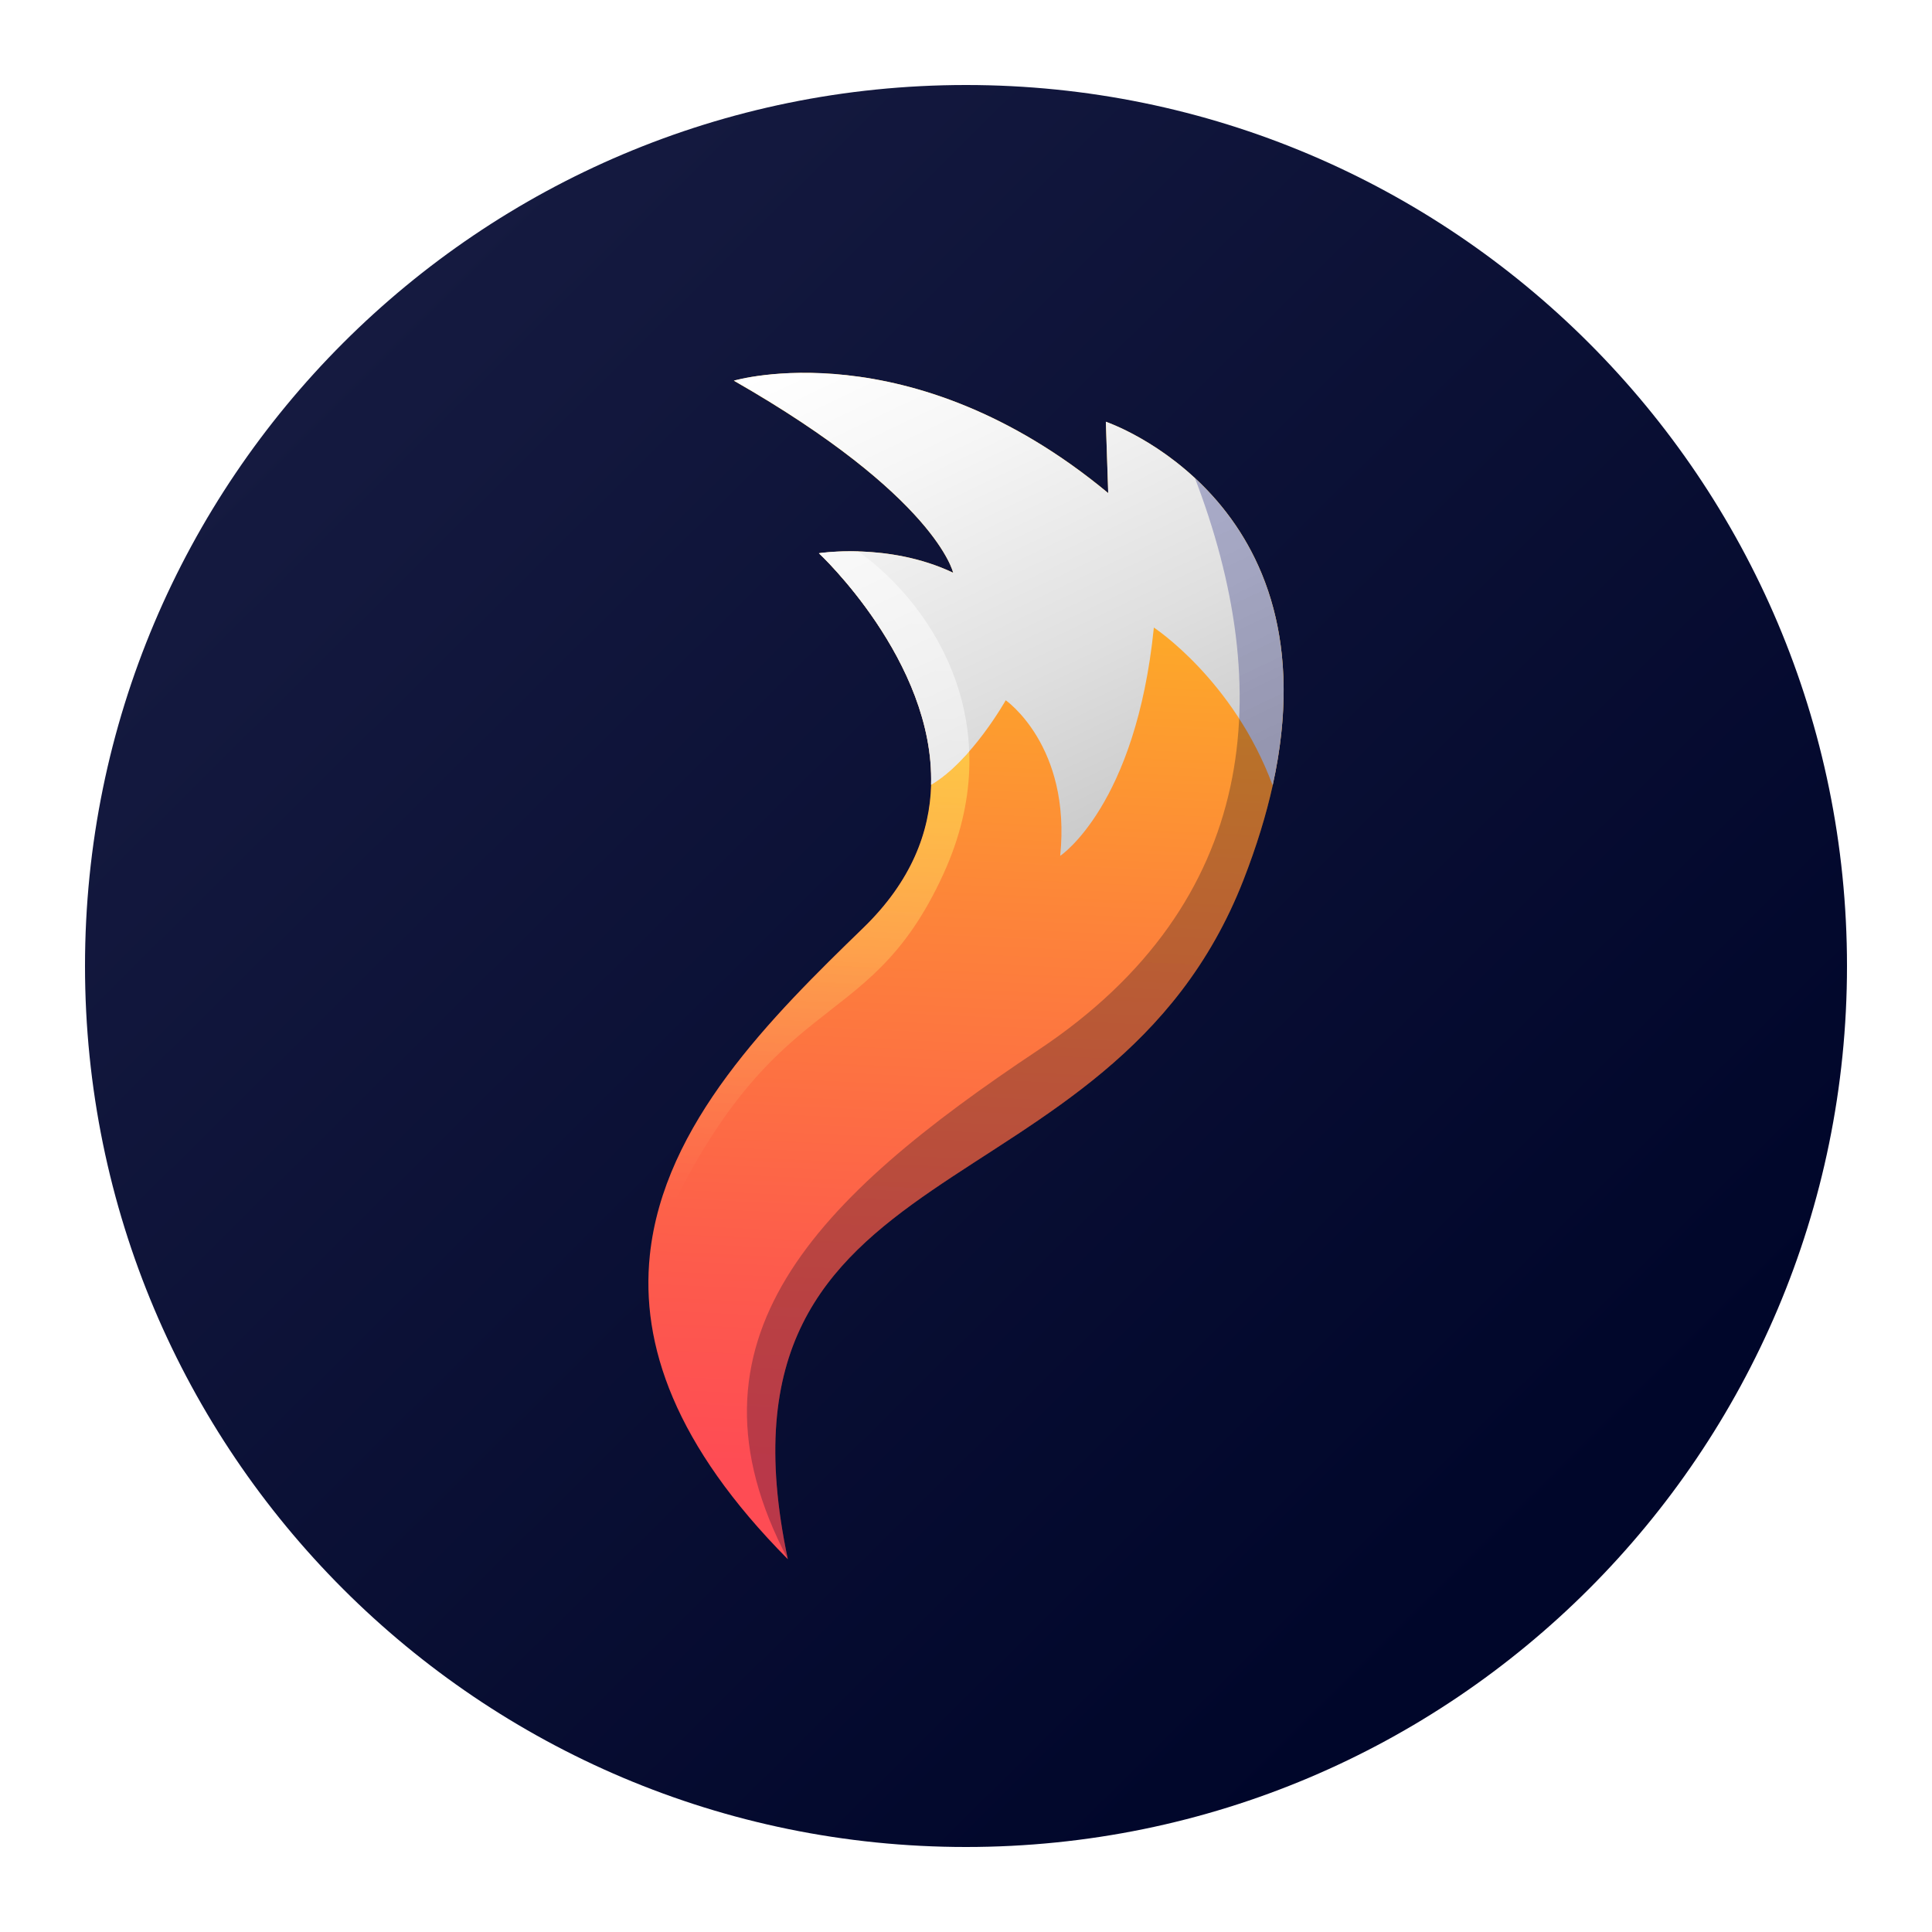
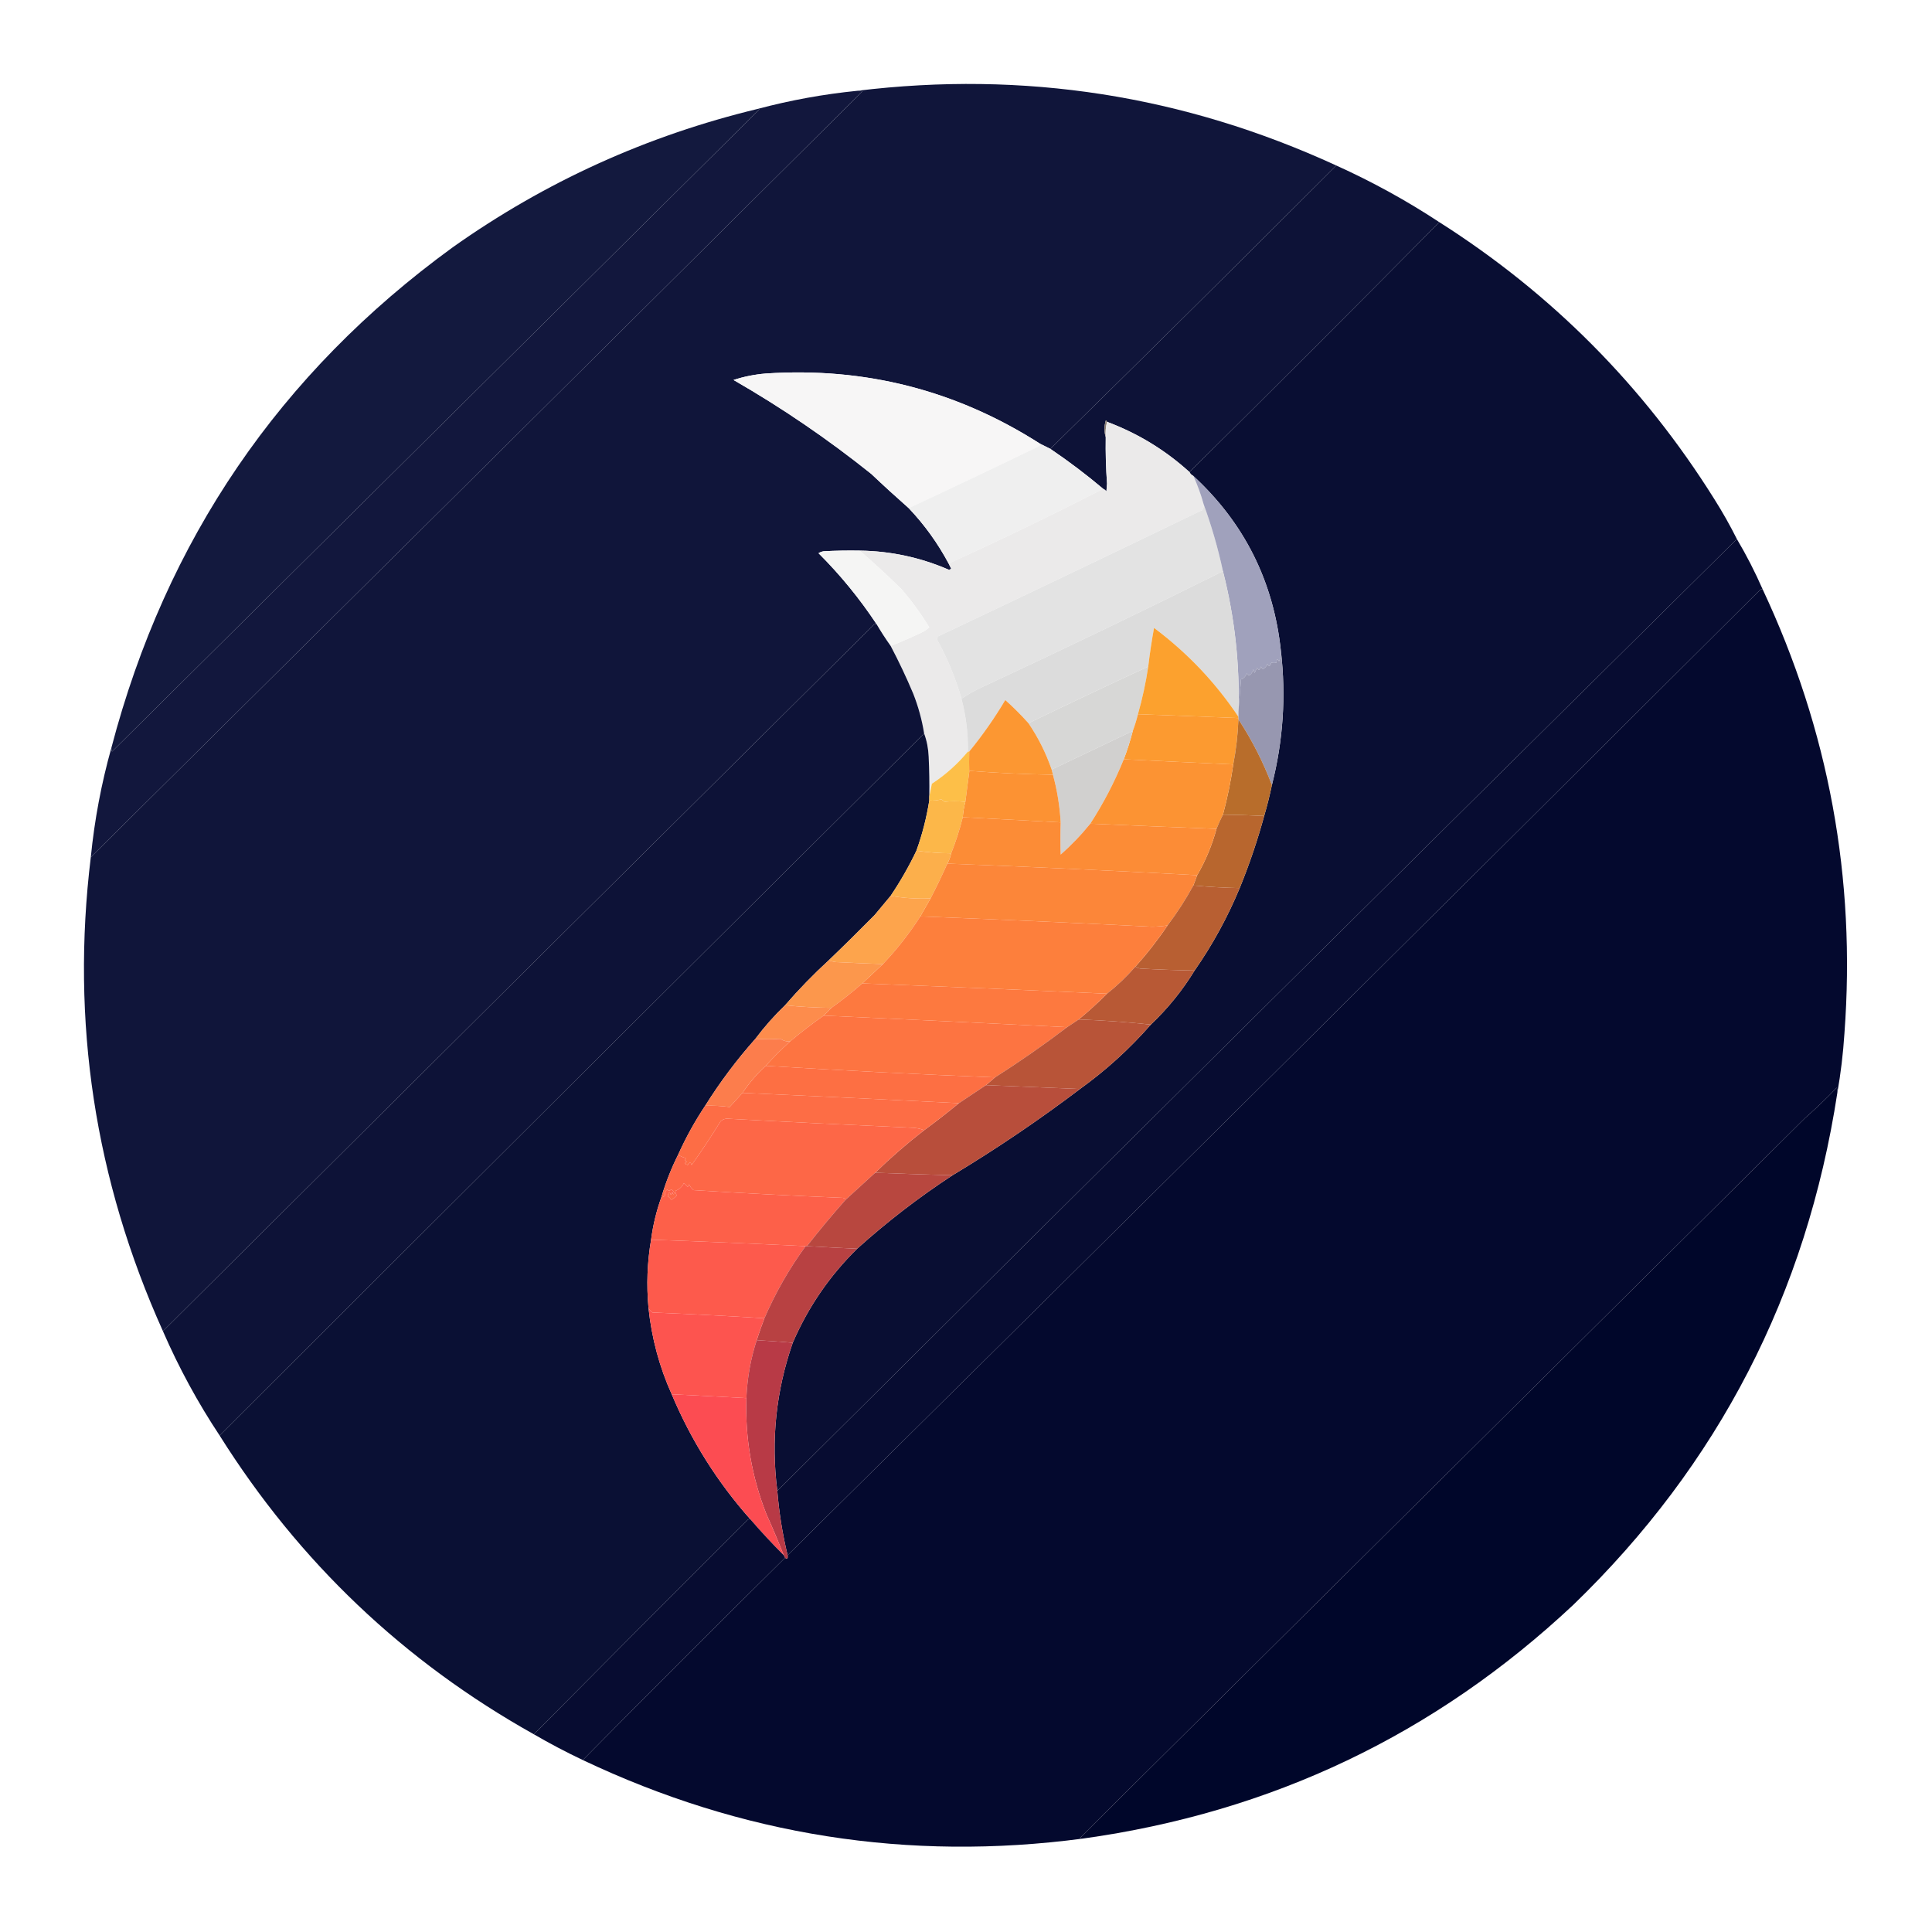
- <svg xmlns="http://www.w3.org/2000/svg" viewBox="0 0 500 500">
-   <defs>
-     <style>
-       .cls-1 {
-         fill: url(#linear-gradient);
-       }
- 
-       .cls-2 {
-         fill: #191d8a;
-         mix-blend-mode: multiply;
-         opacity: .3;
-       }
- 
-       .cls-3 {
-         fill: url(#Degradado_sin_nombre_20);
-         mix-blend-mode: overlay;
-         opacity: .5;
-       }
- 
-       .cls-4 {
-         fill: url(#Degradado_sin_nombre_21);
-       }
- 
-       .cls-5 {
-         fill: url(#Degradado_sin_nombre_14);
-       }
- 
-       .cls-6 {
-         isolation: isolate;
-       }
-     </style>
-     <linearGradient id="linear-gradient" x1="88.94" y1="87.75" x2="398.8" y2="399.9" gradientUnits="userSpaceOnUse">
-       <stop offset="0" stop-color="#151a40" />
-       <stop offset="1" stop-color="#00062a" />
-     </linearGradient>
-     <linearGradient id="Degradado_sin_nombre_21" data-name="Degradado sin nombre 21" x1="748.44" y1="-346.91" x2="508.47" y2="-262.39" gradientTransform="translate(296.25 951.43) rotate(-67.93)" gradientUnits="userSpaceOnUse">
-       <stop offset="0" stop-color="#fdb922" />
-       <stop offset=".42" stop-color="#fd8539" />
-       <stop offset=".8" stop-color="#fd5b4c" />
-       <stop offset="1" stop-color="#fe4c54" />
-     </linearGradient>
-     <linearGradient id="Degradado_sin_nombre_14" data-name="Degradado sin nombre 14" x1="787.54" y1="-384.04" x2="690.95" y2="-278.39" gradientTransform="translate(296.25 951.43) rotate(-67.93)" gradientUnits="userSpaceOnUse">
-       <stop offset="0" stop-color="#fff" />
-       <stop offset=".27" stop-color="#f6f6f6" />
-       <stop offset=".71" stop-color="#dfdfdf" />
-       <stop offset="1" stop-color="#ccc" />
-     </linearGradient>
-     <linearGradient id="Degradado_sin_nombre_20" data-name="Degradado sin nombre 20" x1="702.93" y1="-373.46" x2="558.76" y2="-322.69" gradientTransform="translate(296.25 951.43) rotate(-67.93)" gradientUnits="userSpaceOnUse">
-       <stop offset="0" stop-color="#fff" />
-       <stop offset=".08" stop-color="#fff" stop-opacity=".96" />
-       <stop offset=".23" stop-color="#fff" stop-opacity=".86" />
-       <stop offset=".41" stop-color="#fff" stop-opacity=".7" />
-       <stop offset=".62" stop-color="#fff" stop-opacity=".47" />
-       <stop offset=".86" stop-color="#fff" stop-opacity=".19" />
-       <stop offset="1" stop-color="#fff" stop-opacity="0" />
-     </linearGradient>
-   </defs>
-   <g class="cls-6">
-     <g id="Layer_1" data-name="Layer 1">
-       <circle class="cls-1" cx="250" cy="250" r="228" />
-       <g>
-         <path class="cls-4" d="M309.23,123.71c14.67,13.56,29.3,38.1,20.14,79.55-1.68,7.6-4.16,15.75-7.58,24.52-34.66,88.71-140.96,66.81-117.9,175.74-29.24-29.49-38.13-55.55-35.71-78.7,3.56-33.96,31.47-61.65,55.25-84.71,12.46-12.08,17.21-24.83,17.54-36.98,.91-32.09-29.03-59.94-29.03-59.94,0,0,4.1-.65,10.2-.48,6.7,.19,15.81,1.37,24.55,5.52,0,0-4.36-19.74-56.76-49.7,0,0,45.57-13.5,96.89,29.09l-.62-18.46s11.53,3.89,23.03,14.56Z" />
-         <path class="cls-5" d="M329.36,203.26c-10.12-27.34-30.74-40.85-30.74-40.85-4.66,46.15-24.24,59.08-24.24,59.08,2.87-28.5-14.1-40.26-14.1-40.26,0,0-8.84,15.73-19.33,21.88,.91-32.09-29.03-59.94-29.03-59.94,0,0,18.05-2.87,34.75,5.05,0,0-4.36-19.74-56.75-49.71,0,0,45.57-13.5,96.88,29.1l-.61-18.47s59.53,20.11,43.17,94.12Z" />
-         <path class="cls-2" d="M309.23,123.71c14.67,13.56,29.3,38.1,20.14,79.55-1.68,7.6-4.16,15.75-7.58,24.52-34.66,88.71-140.96,66.81-117.9,175.74-29.92-56.68,7.33-93.49,64.87-131.81,57.54-38.32,61.32-93.63,40.48-148Z" />
-         <path class="cls-3" d="M222.13,142.7c20.31,14.63,39.21,45.83,22.06,83.41-20.28,44.44-44.92,26.69-76.01,98.72h-.01c3.56-33.97,31.47-61.66,55.25-84.72,12.46-12.08,17.21-24.83,17.54-36.98,.91-32.09-29.03-59.94-29.03-59.94,0,0,4.1-.65,10.2-.48Z" />
-       </g>
-     </g>
+ <svg xmlns="http://www.w3.org/2000/svg" version="1.1" width="1500px" height="1500px" style="shape-rendering:geometricPrecision; text-rendering:geometricPrecision; image-rendering:optimizeQuality; fill-rule:evenodd; clip-rule:evenodd">
+   <g>
+     <path style="opacity:1" fill="#10153a" d="M 1037.5,128.5 C 963.833,202.167 889.833,275.501 815.5,348.5C 812.86,347.18 810.193,345.847 807.5,344.5C 742.606,303.026 671.606,284.859 594.5,290C 585.953,290.702 577.62,292.368 569.5,295C 607.074,316.614 642.741,340.947 676.5,368C 686.037,377.04 695.704,385.873 705.5,394.5C 717.77,407.437 728.104,421.77 736.5,437.5C 737.153,438.807 737.82,440.14 738.5,441.5C 738,441.833 737.5,442.167 737,442.5C 714.842,432.835 691.676,427.835 667.5,427.5C 658.161,427.334 648.827,427.5 639.5,428C 638.062,428.219 636.729,428.719 635.5,429.5C 652.414,446.4 667.414,464.733 680.5,484.5C 679.761,484.369 679.094,484.536 678.5,485C 494.272,667.728 310.272,850.561 126.5,1033.5C 73.58,915.986 54.914,793.32 70.5,665.5C 270.299,467.535 469.965,269.368 669.5,71C 668.207,70.51 666.873,70.343 665.5,70.5C 794.999,54.714 918.999,74.047 1037.5,128.5 Z" />
+   </g>
+   <g>
+     <path style="opacity:1" fill="#12173d" d="M 665.5,70.5 C 666.873,70.343 668.207,70.51 669.5,71C 469.965,269.368 270.299,467.535 70.5,665.5C 73.373,636.583 78.706,608.249 86.5,580.5C 86.35,581.552 86.517,582.552 87,583.5C 254.5,417.333 422,251.167 589.5,85C 589.272,84.601 588.938,84.435 588.5,84.5C 613.674,77.801 639.341,73.134 665.5,70.5 Z" />
+   </g>
+   <g>
+     <path style="opacity:1" fill="#13193e" d="M 588.5,84.5 C 588.938,84.435 589.272,84.601 589.5,85C 422,251.167 254.5,417.333 87,583.5C 86.517,582.552 86.35,581.552 86.5,580.5C 128.853,419.189 217.186,289.689 351.5,192C 423.409,141.054 502.409,105.221 588.5,84.5 Z" />
+   </g>
+   <g>
+     <path style="opacity:1" fill="#0d1237" d="M 1037.5,128.5 C 1065.46,141.139 1092.13,155.806 1117.5,172.5C 1053.14,237.527 988.473,302.194 923.5,366.5C 904.729,349.441 883.396,336.441 859.5,327.5C 859.44,326.957 859.107,326.624 858.5,326.5C 857.189,330.984 857.189,335.317 858.5,339.5C 858.301,351.516 858.634,363.516 859.5,375.5C 859.333,377.5 859.167,379.5 859,381.5C 858.292,380.619 857.458,379.953 856.5,379.5C 843.371,368.438 829.705,358.104 815.5,348.5C 889.833,275.501 963.833,202.167 1037.5,128.5 Z" />
+   </g>
+   <g>
+     <path style="opacity:1" fill="#090e33" d="M 1117.5,172.5 C 1204.86,228.027 1276.03,299.693 1331,387.5C 1337.36,397.564 1343.2,407.897 1348.5,418.5C 1099.86,664.472 851.528,910.806 603.5,1157.5C 598.497,1118.2 602.497,1079.86 615.5,1042.5C 627.386,1014.94 644.053,990.604 665.5,969.5C 688.762,948.552 713.429,929.552 739.5,912.5C 773.719,891.896 806.719,869.563 838.5,845.5C 858.726,830.942 877.059,814.275 893.5,795.5C 906.722,782.953 918.055,768.953 927.5,753.5C 941.399,733.549 953.066,712.215 962.5,689.5C 969.964,671.234 976.297,652.567 981.5,633.5C 983.814,625.577 985.814,617.577 987.5,609.5C 996.222,575.235 998.555,540.569 994.5,505.5C 988.805,451.444 966.139,406.11 926.5,369.5C 925.167,368.833 924.167,367.833 923.5,366.5C 988.473,302.194 1053.14,237.527 1117.5,172.5 Z" />
+   </g>
+   <g>
+     <path style="opacity:1" fill="#f7f6f6" d="M 807.5,344.5 C 807.631,345.376 807.298,346.043 806.5,346.5C 772.933,362.784 739.266,378.784 705.5,394.5C 695.704,385.873 686.037,377.04 676.5,368C 642.741,340.947 607.074,316.614 569.5,295C 577.62,292.368 585.953,290.702 594.5,290C 671.606,284.859 742.606,303.026 807.5,344.5 Z" />
+   </g>
+   <g>
+     <path style="opacity:1" fill="#8b7e72" d="M 859.5,327.5 C 858.517,331.298 858.183,335.298 858.5,339.5C 857.189,335.317 857.189,330.984 858.5,326.5C 859.107,326.624 859.44,326.957 859.5,327.5 Z" />
+   </g>
+   <g>
+     <path style="opacity:1" fill="#efefef" d="M 807.5,344.5 C 810.193,345.847 812.86,347.18 815.5,348.5C 829.705,358.104 843.371,368.438 856.5,379.5C 817.045,399.774 777.045,419.107 736.5,437.5C 728.104,421.77 717.77,407.437 705.5,394.5C 739.266,378.784 772.933,362.784 806.5,346.5C 807.298,346.043 807.631,345.376 807.5,344.5 Z" />
+   </g>
+   <g>
+     <path style="opacity:1" fill="#ebeaea" d="M 859.5,327.5 C 883.396,336.441 904.729,349.441 923.5,366.5C 924.167,367.833 925.167,368.833 926.5,369.5C 929.747,376.57 932.414,383.904 934.5,391.5C 934.714,393.144 934.38,394.644 933.5,396C 865.288,428.939 796.955,461.606 728.5,494C 727.483,495.049 727.316,496.216 728,497.5C 735.862,511.879 742.029,526.879 746.5,542.5C 750.022,555.897 751.689,569.564 751.5,583.5C 743.455,593.208 734.121,601.542 723.5,608.5C 722.833,611.977 722.166,615.311 721.5,618.5C 721.666,608.161 721.5,597.828 721,587.5C 720.75,581.192 719.583,575.192 717.5,569.5C 715.796,558.884 712.963,548.551 709,538.5C 703.685,525.872 697.852,513.539 691.5,501.5C 698.918,498.627 706.251,495.46 713.5,492C 716.533,490.822 719.199,489.156 721.5,487C 715.121,476.617 707.955,466.784 700,457.5C 689.461,447.153 678.628,437.153 667.5,427.5C 691.676,427.835 714.842,432.835 737,442.5C 737.5,442.167 738,441.833 738.5,441.5C 737.82,440.14 737.153,438.807 736.5,437.5C 777.045,419.107 817.045,399.774 856.5,379.5C 857.458,379.953 858.292,380.619 859,381.5C 859.167,379.5 859.333,377.5 859.5,375.5C 858.634,363.516 858.301,351.516 858.5,339.5C 858.183,335.298 858.517,331.298 859.5,327.5 Z" />
+   </g>
+   <g>
+     <path style="opacity:1" fill="#e3e3e3" d="M 934.5,391.5 C 940.682,408.393 945.682,425.726 949.5,443.5C 887.988,474.088 825.988,503.921 763.5,533C 757.448,535.687 751.781,538.854 746.5,542.5C 742.029,526.879 735.862,511.879 728,497.5C 727.316,496.216 727.483,495.049 728.5,494C 796.955,461.606 865.288,428.939 933.5,396C 934.38,394.644 934.714,393.144 934.5,391.5 Z" />
+   </g>
+   <g>
+     <path style="opacity:1" fill="#f5f5f4" d="M 667.5,427.5 C 678.628,437.153 689.461,447.153 700,457.5C 707.955,466.784 715.121,476.617 721.5,487C 719.199,489.156 716.533,490.822 713.5,492C 706.251,495.46 698.918,498.627 691.5,501.5C 687.598,496.04 683.931,490.373 680.5,484.5C 667.414,464.733 652.414,446.4 635.5,429.5C 636.729,428.719 638.062,428.219 639.5,428C 648.827,427.5 658.161,427.334 667.5,427.5 Z" />
+   </g>
+   <g>
+     <path style="opacity:1" fill="#070c31" d="M 1348.5,418.5 C 1355.93,431.023 1362.6,444.023 1368.5,457.5C 1367.76,457.369 1367.09,457.536 1366.5,458C 1115.27,708.396 863.604,958.229 611.5,1207.5C 607.539,1191.18 604.872,1174.52 603.5,1157.5C 851.528,910.806 1099.86,664.472 1348.5,418.5 Z" />
+   </g>
+   <g>
+     <path style="opacity:1" fill="#a0a1bc" d="M 926.5,369.5 C 966.139,406.11 988.805,451.444 994.5,505.5C 994.752,508.32 994.252,510.986 993,513.5C 992.026,511.122 991.359,511.456 991,514.5C 989.836,514.835 988.503,514.835 987,514.5C 986.16,517.464 985.16,517.797 984,515.5C 983.363,517.303 982.197,518.636 980.5,519.5C 979.808,518.975 979.308,518.308 979,517.5C 978.16,520.464 977.16,520.797 976,518.5C 975.333,519.833 974.667,521.167 974,522.5C 973.667,521.5 973.333,520.5 973,519.5C 972.727,521.329 971.893,522.829 970.5,524C 969.256,524.456 968.423,523.956 968,522.5C 967.368,524.965 965.868,526.631 963.5,527.5C 962.833,535.99 962.167,544.324 961.5,552.5C 962.663,515.963 958.663,479.629 949.5,443.5C 945.682,425.726 940.682,408.393 934.5,391.5C 932.414,383.904 929.747,376.57 926.5,369.5 Z" />
+   </g>
+   <g>
+     <path style="opacity:1" fill="#dcdcdc" d="M 949.5,443.5 C 958.663,479.629 962.663,515.963 961.5,552.5C 961.5,553.833 961.5,555.167 961.5,556.5C 943.696,529.858 921.862,506.858 896,487.5C 894.172,497.459 892.672,507.459 891.5,517.5C 860.374,531.896 829.374,546.563 798.5,561.5C 792.881,555.215 786.881,549.215 780.5,543.5C 772.142,557.562 762.808,570.895 752.5,583.5C 752.167,583.5 751.833,583.5 751.5,583.5C 751.689,569.564 750.022,555.897 746.5,542.5C 751.781,538.854 757.448,535.687 763.5,533C 825.988,503.921 887.988,474.088 949.5,443.5 Z" />
+   </g>
+   <g>
+     <path style="opacity:1" fill="#04092e" d="M 1368.5,457.5 C 1419.85,566.9 1441.01,681.9 1432,802.5C 1430.99,818.078 1429.16,833.411 1426.5,848.5C 1426.66,847.127 1426.49,845.793 1426,844.5C 1418.14,852.698 1409.97,860.531 1401.5,868C 1218.83,1049.33 1036.17,1230.67 853.5,1412C 848.5,1417 843.5,1422 838.5,1427C 839.094,1427.46 839.761,1427.63 840.5,1427.5C 705.221,1445.36 575.888,1425.03 452.5,1366.5C 504.527,1313.81 556.86,1261.47 609.5,1209.5C 611.203,1210.66 611.869,1209.99 611.5,1207.5C 863.604,958.229 1115.27,708.396 1366.5,458C 1367.09,457.536 1367.76,457.369 1368.5,457.5 Z" />
+   </g>
+   <g>
+     <path style="opacity:1" fill="#d7d7d6" d="M 891.5,517.5 C 889.618,530.027 886.951,542.36 883.5,554.5C 882.415,558.939 881.082,563.272 879.5,567.5C 858.5,577.5 837.5,587.5 816.5,597.5C 812.068,584.637 806.068,572.637 798.5,561.5C 829.374,546.563 860.374,531.896 891.5,517.5 Z" />
+   </g>
+   <g>
+     <path style="opacity:1" fill="#fca12e" d="M 961.5,556.5 C 961.5,556.833 961.5,557.167 961.5,557.5C 935.502,556.437 909.502,555.437 883.5,554.5C 886.951,542.36 889.618,530.027 891.5,517.5C 892.672,507.459 894.172,497.459 896,487.5C 921.862,506.858 943.696,529.858 961.5,556.5 Z" />
+   </g>
+   <g>
+     <path style="opacity:1" fill="#0d1237" d="M 680.5,484.5 C 683.931,490.373 687.598,496.04 691.5,501.5C 697.852,513.539 703.685,525.872 709,538.5C 712.963,548.551 715.796,558.884 717.5,569.5C 534.973,750.939 352.64,932.605 170.5,1114.5C 153.548,1088.94 138.881,1061.94 126.5,1033.5C 310.272,850.561 494.272,667.728 678.5,485C 679.094,484.536 679.761,484.369 680.5,484.5 Z" />
+   </g>
+   <g>
+     <path style="opacity:1" fill="#9797b0" d="M 994.5,505.5 C 998.555,540.569 996.222,575.235 987.5,609.5C 980.651,591.466 971.984,574.466 961.5,558.5C 961.5,558.167 961.5,557.833 961.5,557.5C 961.5,557.167 961.5,556.833 961.5,556.5C 961.5,555.167 961.5,553.833 961.5,552.5C 962.167,544.324 962.833,535.99 963.5,527.5C 965.868,526.631 967.368,524.965 968,522.5C 968.423,523.956 969.256,524.456 970.5,524C 971.893,522.829 972.727,521.329 973,519.5C 973.333,520.5 973.667,521.5 974,522.5C 974.667,521.167 975.333,519.833 976,518.5C 977.16,520.797 978.16,520.464 979,517.5C 979.308,518.308 979.808,518.975 980.5,519.5C 982.197,518.636 983.363,517.303 984,515.5C 985.16,517.797 986.16,517.464 987,514.5C 988.503,514.835 989.836,514.835 991,514.5C 991.359,511.456 992.026,511.122 993,513.5C 994.252,510.986 994.752,508.32 994.5,505.5 Z" />
+   </g>
+   <g>
+     <path style="opacity:1" fill="#fc9a30" d="M 883.5,554.5 C 909.502,555.437 935.502,556.437 961.5,557.5C 961.5,557.833 961.5,558.167 961.5,558.5C 961.065,570.311 959.732,581.977 957.5,593.5C 929.163,592.23 900.829,590.897 872.5,589.5C 875.23,582.311 877.563,574.977 879.5,567.5C 881.082,563.272 882.415,558.939 883.5,554.5 Z" />
+   </g>
+   <g>
+     <path style="opacity:1" fill="#b86d2b" d="M 961.5,558.5 C 971.984,574.466 980.651,591.466 987.5,609.5C 985.814,617.577 983.814,625.577 981.5,633.5C 970.841,632.957 960.175,632.623 949.5,632.5C 952.934,619.666 955.6,606.666 957.5,593.5C 959.732,581.977 961.065,570.311 961.5,558.5 Z" />
+   </g>
+   <g>
+     <path style="opacity:1" fill="#d1d0cf" d="M 879.5,567.5 C 877.563,574.977 875.23,582.311 872.5,589.5C 865.418,606.998 856.751,623.665 846.5,639.5C 839.528,648.139 831.862,656.139 823.5,663.5C 823.234,655.226 823.234,646.893 823.5,638.5C 822.801,625.941 820.801,613.608 817.5,601.5C 817.167,600.167 816.833,598.833 816.5,597.5C 837.5,587.5 858.5,577.5 879.5,567.5 Z" />
+   </g>
+   <g>
+     <path style="opacity:0.999" fill="#0a1034" d="M 717.5,569.5 C 719.583,575.192 720.75,581.192 721,587.5C 721.5,597.828 721.666,608.161 721.5,618.5C 721.5,619.5 721.5,620.5 721.5,621.5C 719.387,634.835 716.053,647.835 711.5,660.5C 705.701,672.639 699.035,684.306 691.5,695.5C 687.352,700.429 683.185,705.429 679,710.5C 667.272,722.396 655.438,734.063 643.5,745.5C 631.468,756.532 620.134,768.198 609.5,780.5C 601.119,788.547 593.452,797.214 586.5,806.5C 572.052,822.722 559.052,840.055 547.5,858.5C 539.489,870.515 532.489,883.182 526.5,896.5C 521.205,907.04 516.871,918.04 513.5,929.5C 509.668,940.11 507.002,951.11 505.5,962.5C 502.505,980.033 501.839,997.699 503.5,1015.5C 505.934,1038.91 511.934,1061.24 521.5,1082.5C 536.541,1118.27 556.874,1150.6 582.5,1179.5C 581.761,1179.37 581.094,1179.54 580.5,1180C 524.89,1235.44 469.557,1290.94 414.5,1346.5C 313.504,1289.97 232.171,1212.64 170.5,1114.5C 352.64,932.605 534.973,750.939 717.5,569.5 Z" />
+   </g>
+   <g>
+     <path style="opacity:1" fill="#fdbf48" d="M 751.5,583.5 C 751.833,583.5 752.167,583.5 752.5,583.5C 752.369,589.082 752.369,594.416 752.5,599.5C 751.562,607.132 750.562,614.799 749.5,622.5C 743.44,621.953 738.107,621.953 733.5,622.5C 732.522,622.023 731.689,621.357 731,620.5C 727.943,621.451 724.777,621.784 721.5,621.5C 721.5,620.5 721.5,619.5 721.5,618.5C 722.166,615.311 722.833,611.977 723.5,608.5C 734.121,601.542 743.455,593.208 751.5,583.5 Z" />
+   </g>
+   <g>
+     <path style="opacity:1" fill="#fc9732" d="M 798.5,561.5 C 806.068,572.637 812.068,584.637 816.5,597.5C 816.833,598.833 817.167,600.167 817.5,601.5C 795.912,601.148 774.412,600.148 753,598.5C 752.601,598.728 752.435,599.062 752.5,599.5C 752.369,594.416 752.369,589.082 752.5,583.5C 762.808,570.895 772.142,557.562 780.5,543.5C 786.881,549.215 792.881,555.215 798.5,561.5 Z" />
+   </g>
+   <g>
+     <path style="opacity:1" fill="#fc9233" d="M 817.5,601.5 C 820.801,613.608 822.801,625.941 823.5,638.5C 798.174,637.106 772.84,635.773 747.5,634.5C 747.782,630.426 748.448,626.426 749.5,622.5C 750.562,614.799 751.562,607.132 752.5,599.5C 752.435,599.062 752.601,598.728 753,598.5C 774.412,600.148 795.912,601.148 817.5,601.5 Z" />
+   </g>
+   <g>
+     <path style="opacity:1" fill="#fc9333" d="M 872.5,589.5 C 900.829,590.897 929.163,592.23 957.5,593.5C 955.6,606.666 952.934,619.666 949.5,632.5C 947.64,636.083 945.973,639.749 944.5,643.5C 911.828,642.288 879.162,640.954 846.5,639.5C 856.751,623.665 865.418,606.998 872.5,589.5 Z" />
+   </g>
+   <g>
+     <path style="opacity:1" fill="#fcb749" d="M 749.5,622.5 C 748.448,626.426 747.782,630.426 747.5,634.5C 745.124,643.991 742.124,653.325 738.5,662.5C 729.306,662.439 720.306,661.772 711.5,660.5C 716.053,647.835 719.387,634.835 721.5,621.5C 724.777,621.784 727.943,621.451 731,620.5C 731.689,621.357 732.522,622.023 733.5,622.5C 738.107,621.953 743.44,621.953 749.5,622.5 Z" />
+   </g>
+   <g>
+     <path style="opacity:1" fill="#b8662e" d="M 949.5,632.5 C 960.175,632.623 970.841,632.957 981.5,633.5C 976.297,652.567 969.964,671.234 962.5,689.5C 950.421,689.243 938.421,688.576 926.5,687.5C 927.5,684.833 928.5,682.167 929.5,679.5C 936.039,668.236 941.039,656.236 944.5,643.5C 945.973,639.749 947.64,636.083 949.5,632.5 Z" />
+   </g>
+   <g>
+     <path style="opacity:1" fill="#fc8c36" d="M 747.5,634.5 C 772.84,635.773 798.174,637.106 823.5,638.5C 823.234,646.893 823.234,655.226 823.5,663.5C 831.862,656.139 839.528,648.139 846.5,639.5C 879.162,640.954 911.828,642.288 944.5,643.5C 941.039,656.236 936.039,668.236 929.5,679.5C 864.874,675.994 800.207,672.994 735.5,670.5C 736.892,667.993 737.892,665.327 738.5,662.5C 742.124,653.325 745.124,643.991 747.5,634.5 Z" />
+   </g>
+   <g>
+     <path style="opacity:1" fill="#fcaf4b" d="M 711.5,660.5 C 720.306,661.772 729.306,662.439 738.5,662.5C 737.892,665.327 736.892,667.993 735.5,670.5C 731.439,679.622 727.106,688.622 722.5,697.5C 711.82,697.968 701.487,697.301 691.5,695.5C 699.035,684.306 705.701,672.639 711.5,660.5 Z" />
+   </g>
+   <g>
+     <path style="opacity:1" fill="#fc8639" d="M 735.5,670.5 C 800.207,672.994 864.874,675.994 929.5,679.5C 928.5,682.167 927.5,684.833 926.5,687.5C 920.581,698.344 913.914,708.677 906.5,718.5C 902.55,719.098 898.55,719.432 894.5,719.5C 834.512,716.485 774.512,713.818 714.5,711.5C 717.167,706.833 719.833,702.167 722.5,697.5C 727.106,688.622 731.439,679.622 735.5,670.5 Z" />
+   </g>
+   <g>
+     <path style="opacity:1" fill="#b85f32" d="M 926.5,687.5 C 938.421,688.576 950.421,689.243 962.5,689.5C 953.066,712.215 941.399,733.549 927.5,753.5C 913.801,753.289 899.801,752.789 885.5,752C 883.942,751.79 882.609,751.29 881.5,750.5C 890.597,740.406 898.93,729.74 906.5,718.5C 913.914,708.677 920.581,698.344 926.5,687.5 Z" />
+   </g>
+   <g>
+     <path style="opacity:1" fill="#fda44c" d="M 691.5,695.5 C 701.487,697.301 711.82,697.968 722.5,697.5C 719.833,702.167 717.167,706.833 714.5,711.5C 706.029,724.779 696.362,737.113 685.5,748.5C 673.499,748.091 661.499,747.591 649.5,747C 647.292,746.809 645.292,746.309 643.5,745.5C 655.438,734.063 667.272,722.396 679,710.5C 683.185,705.429 687.352,700.429 691.5,695.5 Z" />
+   </g>
+   <g>
+     <path style="opacity:1" fill="#fd7f3c" d="M 714.5,711.5 C 774.512,713.818 834.512,716.485 894.5,719.5C 898.55,719.432 902.55,719.098 906.5,718.5C 898.93,729.74 890.597,740.406 881.5,750.5C 874.825,758.174 867.492,765.174 859.5,771.5C 796.175,768.612 732.842,765.945 669.5,763.5C 674.833,758.5 680.167,753.5 685.5,748.5C 696.362,737.113 706.029,724.779 714.5,711.5 Z" />
+   </g>
+   <g>
+     <path style="opacity:1" fill="#fc974c" d="M 643.5,745.5 C 645.292,746.309 647.292,746.809 649.5,747C 661.499,747.591 673.499,748.091 685.5,748.5C 680.167,753.5 674.833,758.5 669.5,763.5C 661.812,770.184 653.812,776.517 645.5,782.5C 633.317,782.358 621.317,781.692 609.5,780.5C 620.134,768.198 631.468,756.532 643.5,745.5 Z" />
+   </g>
+   <g>
+     <path style="opacity:1" fill="#b85935" d="M 881.5,750.5 C 882.609,751.29 883.942,751.79 885.5,752C 899.801,752.789 913.801,753.289 927.5,753.5C 918.055,768.953 906.722,782.953 893.5,795.5C 875.034,793.506 856.367,792.173 837.5,791.5C 845.133,785.203 852.466,778.536 859.5,771.5C 867.492,765.174 874.825,758.174 881.5,750.5 Z" />
+   </g>
+   <g>
+     <path style="opacity:1" fill="#fd793f" d="M 669.5,763.5 C 732.842,765.945 796.175,768.612 859.5,771.5C 852.466,778.536 845.133,785.203 837.5,791.5C 834.482,793.526 831.482,795.526 828.5,797.5C 765.512,794.342 702.512,791.342 639.5,788.5C 641.5,786.5 643.5,784.5 645.5,782.5C 653.812,776.517 661.812,770.184 669.5,763.5 Z" />
+   </g>
+   <g>
+     <path style="opacity:1" fill="#fd8c4c" d="M 609.5,780.5 C 621.317,781.692 633.317,782.358 645.5,782.5C 643.5,784.5 641.5,786.5 639.5,788.5C 630.548,794.784 621.882,801.45 613.5,808.5C 610.728,808.78 608.228,808.113 606,806.5C 599.77,806.961 593.27,806.961 586.5,806.5C 593.452,797.214 601.119,788.547 609.5,780.5 Z" />
+   </g>
+   <g>
+     <path style="opacity:1" fill="#fd7441" d="M 639.5,788.5 C 702.512,791.342 765.512,794.342 828.5,797.5C 810.409,811.247 791.742,824.247 772.5,836.5C 712.979,834.126 653.646,831.126 594.5,827.5C 600.527,820.806 606.86,814.473 613.5,808.5C 621.882,801.45 630.548,794.784 639.5,788.5 Z" />
+   </g>
+   <g>
+     <path style="opacity:1" fill="#b85438" d="M 837.5,791.5 C 856.367,792.173 875.034,793.506 893.5,795.5C 877.059,814.275 858.726,830.942 838.5,845.5C 814.168,844.47 789.835,843.47 765.5,842.5C 767.833,840.5 770.167,838.5 772.5,836.5C 791.742,824.247 810.409,811.247 828.5,797.5C 831.482,795.526 834.482,793.526 837.5,791.5 Z" />
+   </g>
+   <g>
+     <path style="opacity:1" fill="#fd6f43" d="M 594.5,827.5 C 653.646,831.126 712.979,834.126 772.5,836.5C 770.167,838.5 767.833,840.5 765.5,842.5C 758.518,847.141 751.518,851.807 744.5,856.5C 688.512,853.675 632.512,851.009 576.5,848.5C 581.656,840.764 587.656,833.764 594.5,827.5 Z" />
+   </g>
+   <g>
+     <path style="opacity:1" fill="#fc7d4c" d="M 586.5,806.5 C 593.27,806.961 599.77,806.961 606,806.5C 608.228,808.113 610.728,808.78 613.5,808.5C 606.86,814.473 600.527,820.806 594.5,827.5C 587.656,833.764 581.656,840.764 576.5,848.5C 573.189,852.147 569.855,855.813 566.5,859.5C 560.248,858.631 553.915,858.298 547.5,858.5C 559.052,840.055 572.052,822.722 586.5,806.5 Z" />
+   </g>
+   <g>
+     <path style="opacity:1" fill="#b84e3b" d="M 765.5,842.5 C 789.835,843.47 814.168,844.47 838.5,845.5C 806.719,869.563 773.719,891.896 739.5,912.5C 719.496,911.954 699.496,911.288 679.5,910.5C 691.576,898.753 704.242,887.753 717.5,877.5C 726.72,870.73 735.72,863.73 744.5,856.5C 751.518,851.807 758.518,847.141 765.5,842.5 Z" />
+   </g>
+   <g>
+     <path style="opacity:1" fill="#fd6d45" d="M 576.5,848.5 C 632.512,851.009 688.512,853.675 744.5,856.5C 735.72,863.73 726.72,870.73 717.5,877.5C 714.232,876.178 710.565,875.511 706.5,875.5C 658.983,873.404 611.483,871.071 564,868.5C 562.284,868.748 560.784,869.415 559.5,870.5C 552.062,882.522 544.562,893.855 537,904.5C 536.309,902.109 535.309,902.109 534,904.5C 531.266,903.638 531.099,902.805 533.5,902C 531.519,901.395 531.185,900.395 532.5,899C 530.576,898.729 528.576,897.896 526.5,896.5C 532.489,883.182 539.489,870.515 547.5,858.5C 553.915,858.298 560.248,858.631 566.5,859.5C 569.855,855.813 573.189,852.147 576.5,848.5 Z" />
+   </g>
+   <g>
+     <path style="opacity:1" fill="#fd6747" d="M 717.5,877.5 C 704.242,887.753 691.576,898.753 679.5,910.5C 671.859,917.472 664.193,924.472 656.5,931.5C 656.082,930.778 655.416,930.278 654.5,930C 615.806,928.423 577.14,926.423 538.5,924C 536.951,922.786 535.785,921.286 535,919.5C 534.667,920.167 534.333,920.833 534,921.5C 533,920.5 532,919.5 531,918.5C 529.552,921.455 527.385,923.455 524.5,924.5C 524.33,925.822 524.663,926.989 525.5,928C 523.96,929.851 522.46,931.018 521,931.5C 520.5,930.333 519.667,929.5 518.5,929C 518.381,927.719 518.881,926.552 520,925.5C 520.667,928.167 521.333,928.167 522,925.5C 522.556,927.595 523.056,927.762 523.5,926C 522.991,924.831 522.158,923.998 521,923.5C 520,924.833 519,924.833 518,923.5C 516.35,924.891 515.85,926.391 516.5,928C 515.756,929.039 514.756,929.539 513.5,929.5C 516.871,918.04 521.205,907.04 526.5,896.5C 528.576,897.896 530.576,898.729 532.5,899C 531.185,900.395 531.519,901.395 533.5,902C 531.099,902.805 531.266,903.638 534,904.5C 535.309,902.109 536.309,902.109 537,904.5C 544.562,893.855 552.062,882.522 559.5,870.5C 560.784,869.415 562.284,868.748 564,868.5C 611.483,871.071 658.983,873.404 706.5,875.5C 710.565,875.511 714.232,876.178 717.5,877.5 Z" />
+   </g>
+   <g>
+     <path style="opacity:1" fill="#fd6049" d="M 656.5,931.5 C 646.123,943.208 636.123,955.208 626.5,967.5C 626.167,967.5 625.833,967.5 625.5,967.5C 585.511,965.58 545.511,963.913 505.5,962.5C 507.002,951.11 509.668,940.11 513.5,929.5C 514.756,929.539 515.756,929.039 516.5,928C 515.85,926.391 516.35,924.891 518,923.5C 519,924.833 520,924.833 521,923.5C 522.158,923.998 522.991,924.831 523.5,926C 523.056,927.762 522.556,927.595 522,925.5C 521.333,928.167 520.667,928.167 520,925.5C 518.881,926.552 518.381,927.719 518.5,929C 519.667,929.5 520.5,930.333 521,931.5C 522.46,931.018 523.96,929.851 525.5,928C 524.663,926.989 524.33,925.822 524.5,924.5C 527.385,923.455 529.552,921.455 531,918.5C 532,919.5 533,920.5 534,921.5C 534.333,920.833 534.667,920.167 535,919.5C 535.785,921.286 536.951,922.786 538.5,924C 577.14,926.423 615.806,928.423 654.5,930C 655.416,930.278 656.082,930.778 656.5,931.5 Z" />
+   </g>
+   <g>
+     <path style="opacity:1" fill="#b8473f" d="M 679.5,910.5 C 699.496,911.288 719.496,911.954 739.5,912.5C 713.429,929.552 688.762,948.552 665.5,969.5C 652.493,968.924 639.493,968.257 626.5,967.5C 636.123,955.208 646.123,943.208 656.5,931.5C 664.193,924.472 671.859,917.472 679.5,910.5 Z" />
+   </g>
+   <g>
+     <path style="opacity:1" fill="#00062a" d="M 1426.5,848.5 C 1402.59,1004.51 1334.25,1137.01 1221.5,1246C 1114.2,1346.64 987.203,1407.14 840.5,1427.5C 839.761,1427.63 839.094,1427.46 838.5,1427C 843.5,1422 848.5,1417 853.5,1412C 1036.17,1230.67 1218.83,1049.33 1401.5,868C 1409.97,860.531 1418.14,852.698 1426,844.5C 1426.49,845.793 1426.66,847.127 1426.5,848.5 Z" />
+   </g>
+   <g>
+     <path style="opacity:1" fill="#fd5a4c" d="M 505.5,962.5 C 545.511,963.913 585.511,965.58 625.5,967.5C 612.797,984.902 602.13,1003.57 593.5,1023.5C 564.576,1021.7 535.576,1020.2 506.5,1019C 505.186,1018.02 504.186,1016.85 503.5,1015.5C 501.839,997.699 502.505,980.033 505.5,962.5 Z" />
+   </g>
+   <g>
+     <path style="opacity:1" fill="#b84142" d="M 625.5,967.5 C 625.833,967.5 626.167,967.5 626.5,967.5C 639.493,968.257 652.493,968.924 665.5,969.5C 644.053,990.604 627.386,1014.94 615.5,1042.5C 606.225,1041.71 596.892,1041.05 587.5,1040.5C 589.348,1034.77 591.348,1029.11 593.5,1023.5C 602.13,1003.57 612.797,984.902 625.5,967.5 Z" />
+   </g>
+   <g>
+     <path style="opacity:1" fill="#fd544f" d="M 503.5,1015.5 C 504.186,1016.85 505.186,1018.02 506.5,1019C 535.576,1020.2 564.576,1021.7 593.5,1023.5C 591.348,1029.11 589.348,1034.77 587.5,1040.5C 582.78,1055.11 580.113,1070.11 579.5,1085.5C 560.171,1084.44 540.837,1083.44 521.5,1082.5C 511.934,1061.24 505.934,1038.91 503.5,1015.5 Z" />
+   </g>
+   <g>
+     <path style="opacity:1" fill="#b83a46" d="M 587.5,1040.5 C 596.892,1041.05 606.225,1041.71 615.5,1042.5C 602.497,1079.86 598.497,1118.2 603.5,1157.5C 604.872,1174.52 607.539,1191.18 611.5,1207.5C 611.869,1209.99 611.203,1210.66 609.5,1209.5C 609.167,1208.83 608.833,1208.17 608.5,1207.5C 604.369,1197.02 599.869,1186.35 595,1175.5C 583.635,1146.59 578.468,1116.59 579.5,1085.5C 580.113,1070.11 582.78,1055.11 587.5,1040.5 Z" />
+   </g>
+   <g>
+     <path style="opacity:1" fill="#fc4c52" d="M 521.5,1082.5 C 540.837,1083.44 560.171,1084.44 579.5,1085.5C 578.468,1116.59 583.635,1146.59 595,1175.5C 599.869,1186.35 604.369,1197.02 608.5,1207.5C 599.466,1198.47 590.799,1189.13 582.5,1179.5C 556.874,1150.6 536.541,1118.27 521.5,1082.5 Z" />
+   </g>
+   <g>
+     <path style="opacity:1" fill="#070c31" d="M 582.5,1179.5 C 590.799,1189.13 599.466,1198.47 608.5,1207.5C 608.833,1208.17 609.167,1208.83 609.5,1209.5C 556.86,1261.47 504.527,1313.81 452.5,1366.5C 439.483,1360.33 426.816,1353.66 414.5,1346.5C 469.557,1290.94 524.89,1235.44 580.5,1180C 581.094,1179.54 581.761,1179.37 582.5,1179.5 Z" />
  </g>
</svg>
